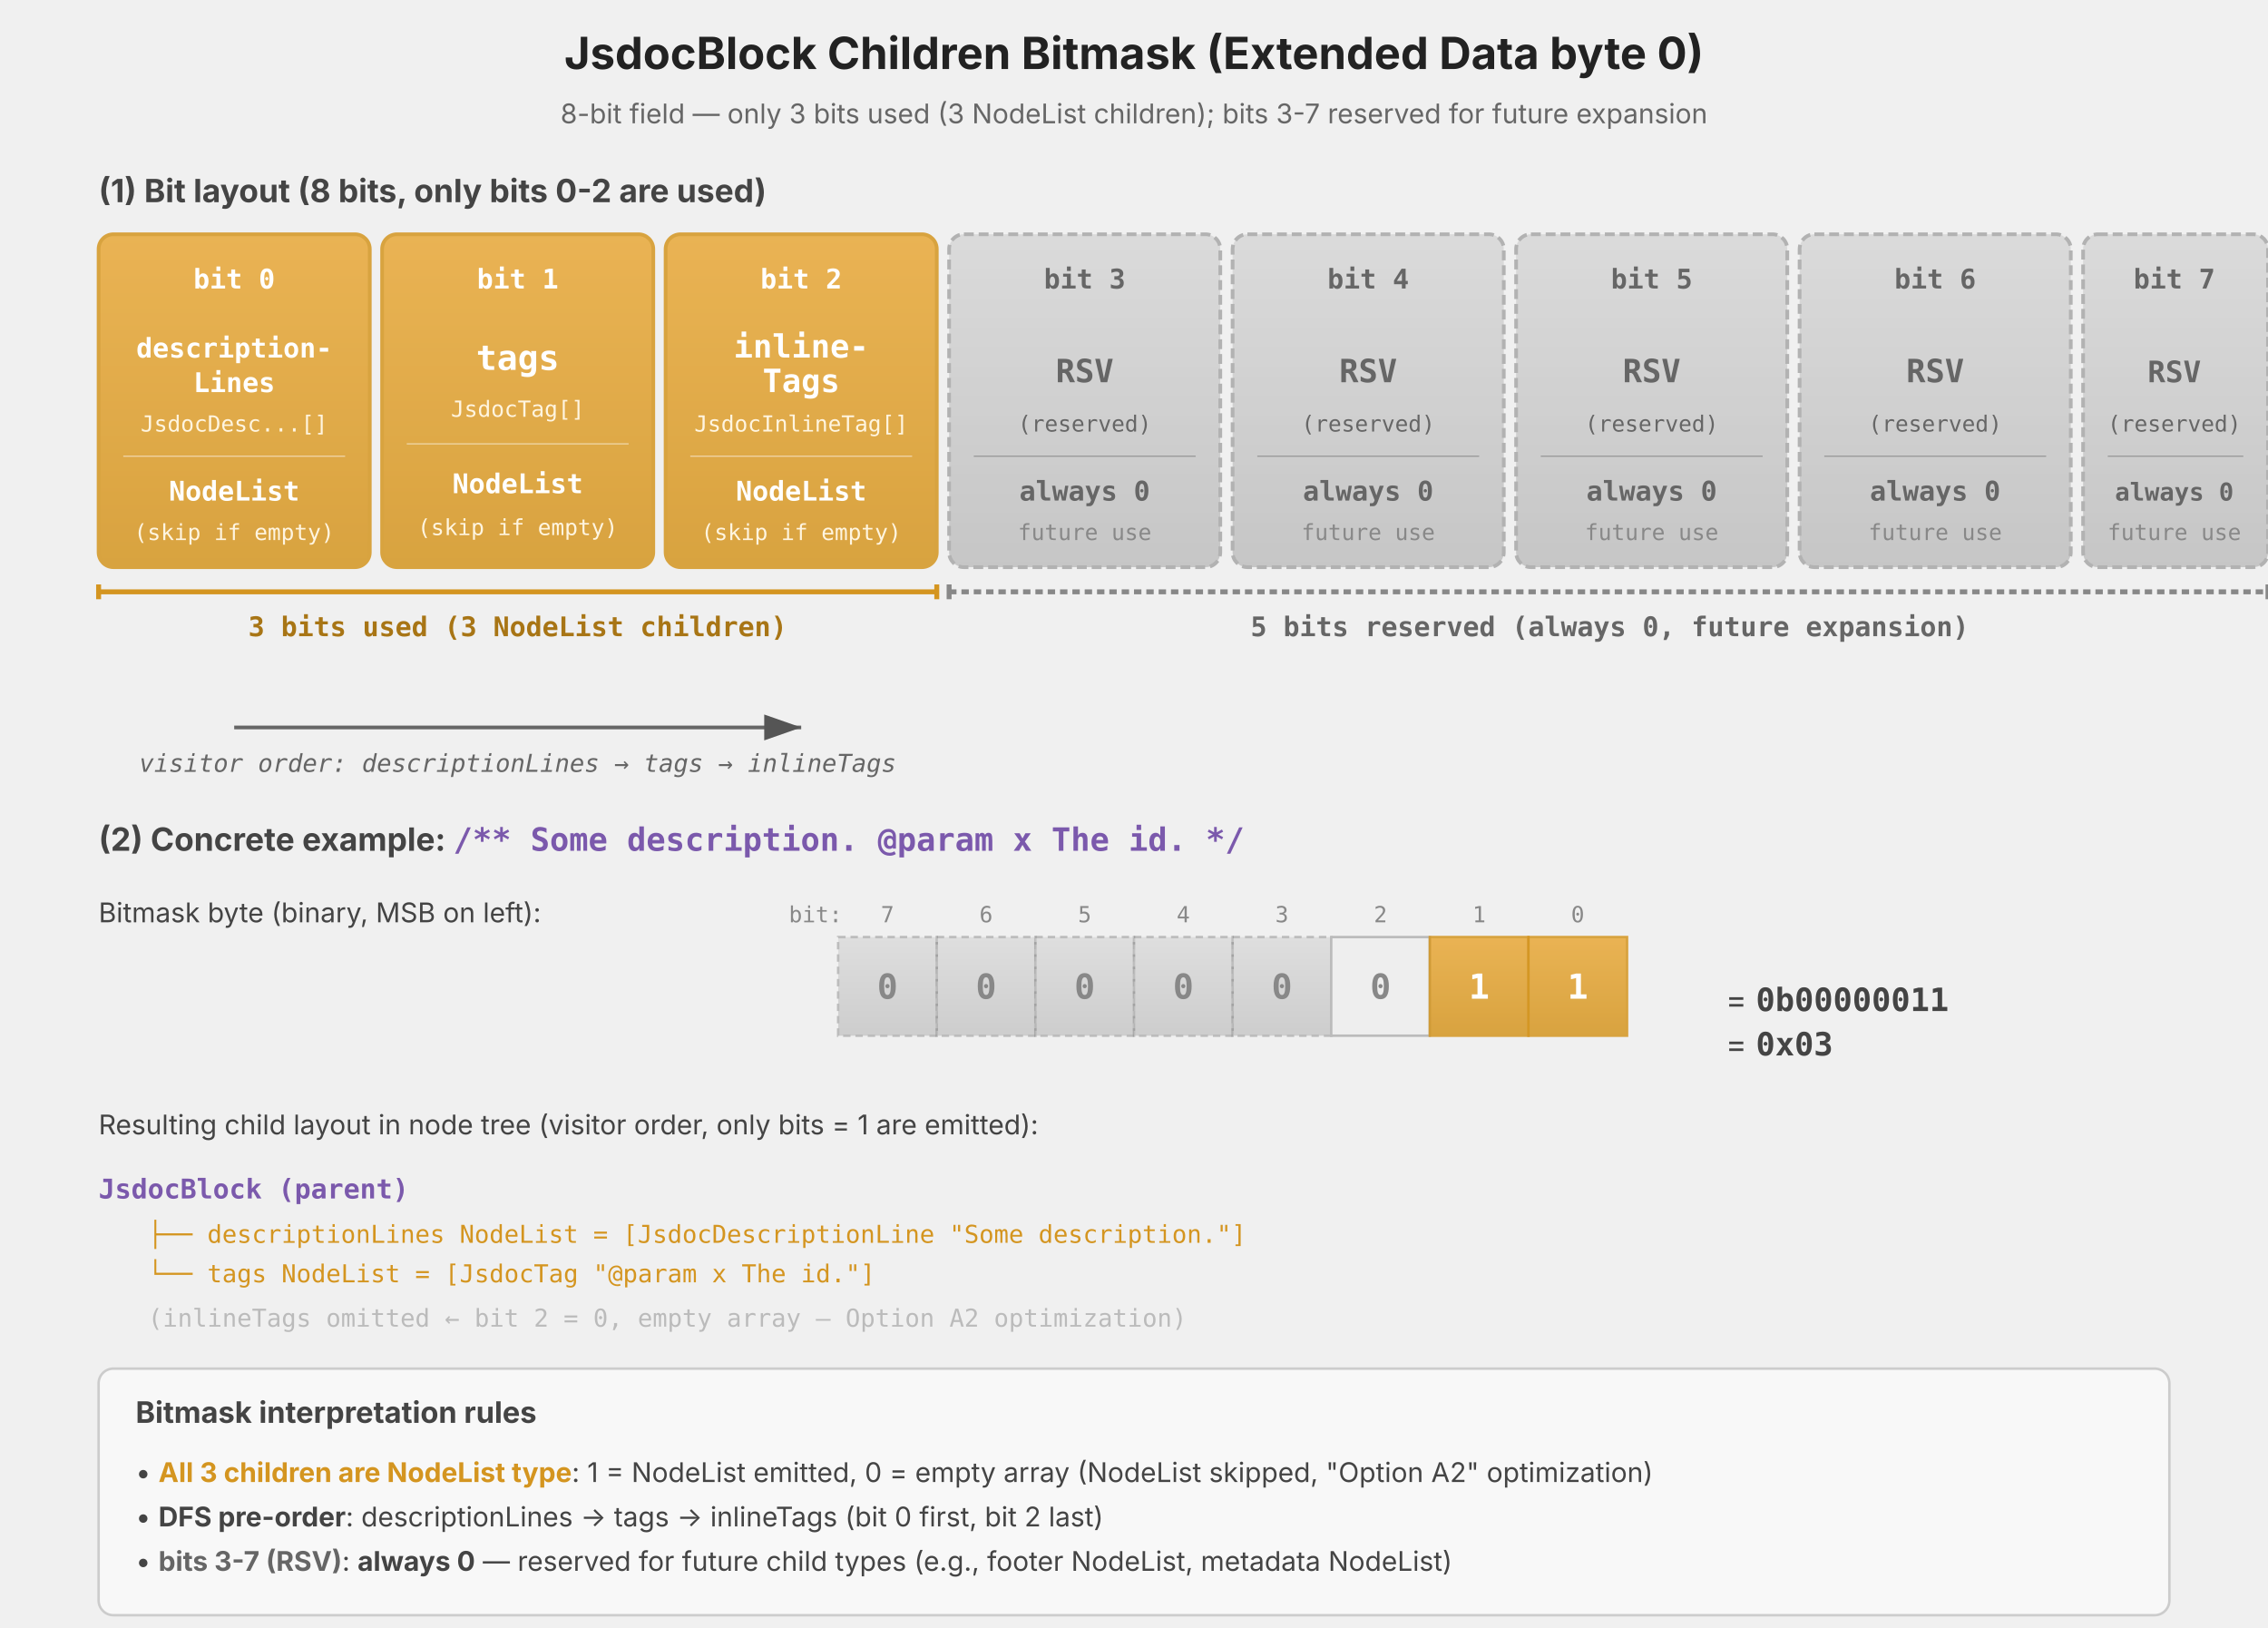
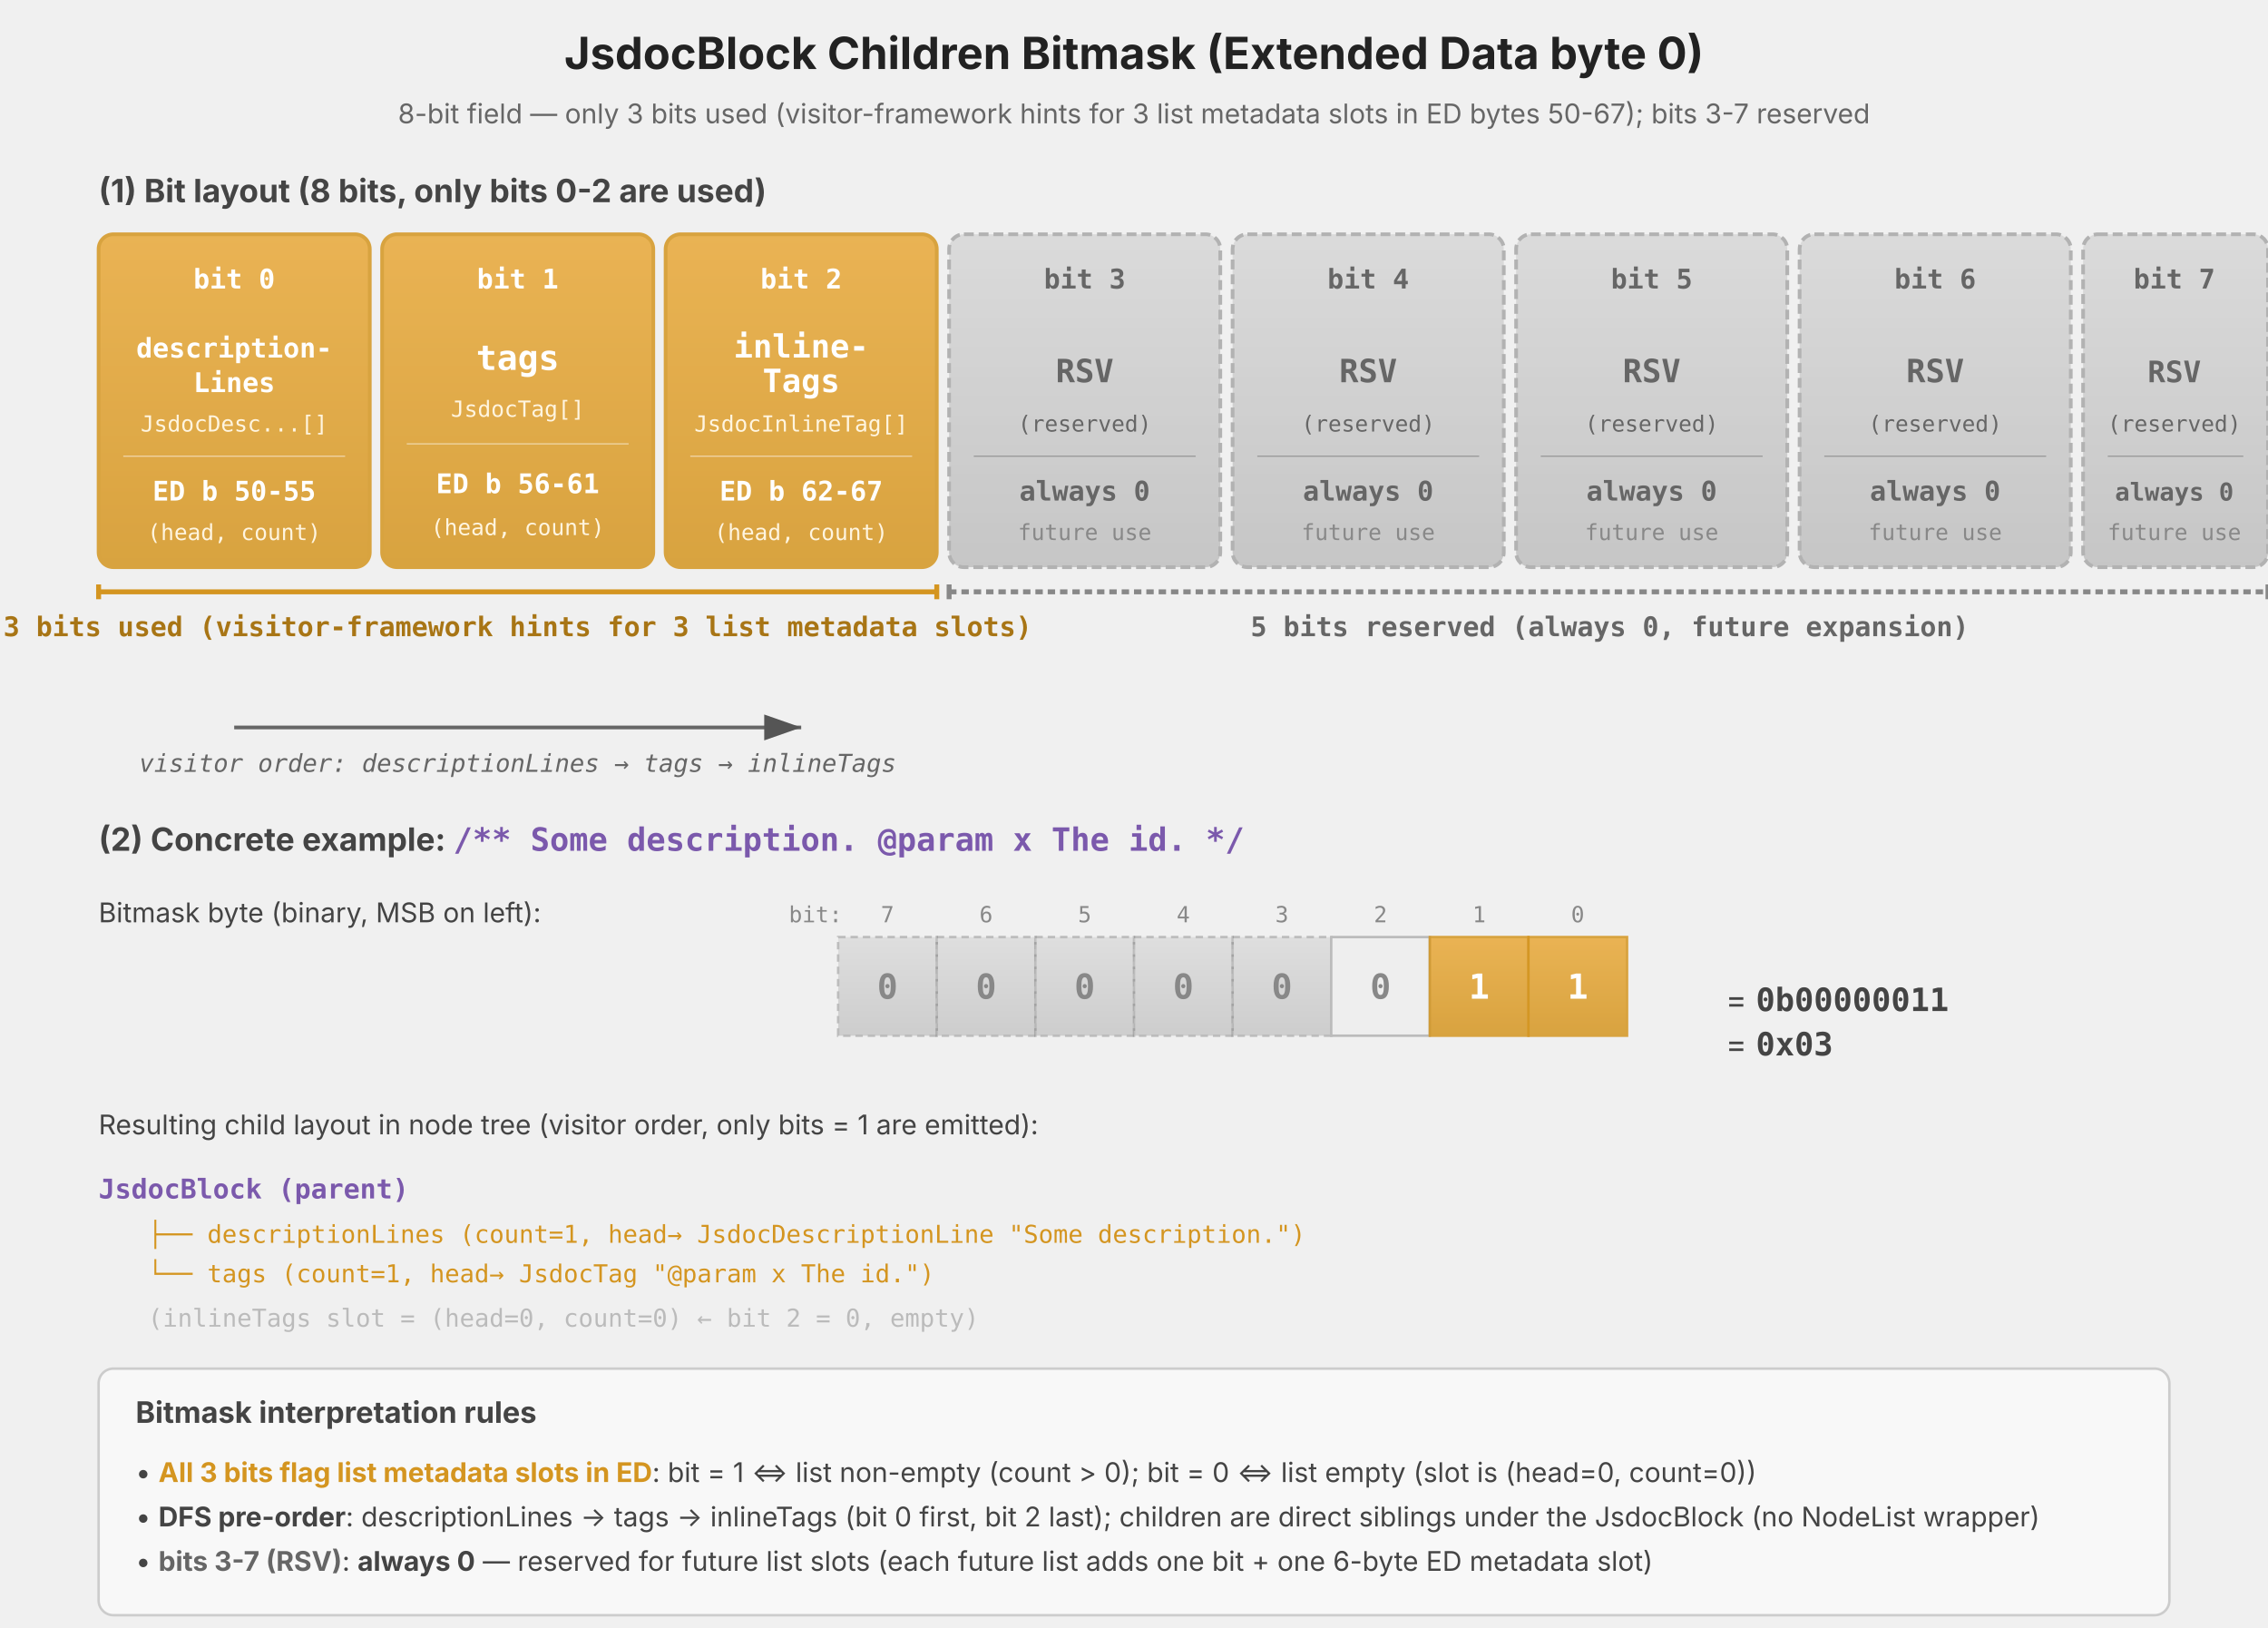
<svg xmlns="http://www.w3.org/2000/svg" viewBox="0 0 920 660" font-family="monospace" font-size="13">
  <defs>
    <linearGradient id="gNL" x1="0" y1="0" x2="0" y2="1">
      <stop offset="0%" stop-color="#e8a838" />
      <stop offset="100%" stop-color="#d49520" />
    </linearGradient>
    <linearGradient id="gReserved" x1="0" y1="0" x2="0" y2="1">
      <stop offset="0%" stop-color="#cccccc" />
      <stop offset="100%" stop-color="#aaaaaa" />
    </linearGradient>
    <marker id="ar" viewBox="0 0 10 7" refX="10" refY="3.5" markerWidth="10" markerHeight="7" orient="auto">
      <path d="M0,0 L10,3.5 L0,7 Z" fill="#555" />
    </marker>
  </defs>
  <text x="460" y="28" text-anchor="middle" font-size="18" font-weight="bold" fill="#222" font-family="-apple-system, system-ui, sans-serif">JsdocBlock Children Bitmask (Extended Data byte 0)</text>
-   <text x="460" y="50" text-anchor="middle" font-size="11" fill="#666" font-family="-apple-system, system-ui, sans-serif">8-bit field — only 3 bits used (3 NodeList children); bits 3-7 reserved for future expansion</text>
+   <text x="460" y="50" text-anchor="middle" font-size="11" fill="#666" font-family="-apple-system, system-ui, sans-serif">8-bit field — only 3 bits used (visitor-framework hints for 3 list metadata slots in ED bytes 50-67); bits 3-7 reserved</text>
  <text x="40" y="82" font-size="13" font-weight="bold" fill="#444" font-family="-apple-system, system-ui, sans-serif">(1) Bit layout (8 bits, only bits 0-2 are used)</text>
  <g transform="translate(40, 95)">
    <rect width="110" height="135" rx="6" fill="url(#gNL)" opacity="0.85" stroke="#d49520" stroke-width="1.5" />
    <text x="55" y="22" text-anchor="middle" font-size="11" fill="#fff" font-weight="bold">bit 0</text>
    <text x="55" y="50" text-anchor="middle" font-size="11" fill="#fff" font-weight="bold">description-</text>
    <text x="55" y="64" text-anchor="middle" font-size="11" fill="#fff" font-weight="bold">Lines</text>
    <text x="55" y="80" text-anchor="middle" font-size="9" fill="#fff5e0">JsdocDesc...[]</text>
    <line x1="10" y1="90" x2="100" y2="90" stroke="#fff" stroke-width="0.5" opacity="0.5" />
-     <text x="55" y="108" text-anchor="middle" font-size="11" fill="#fff" font-weight="bold">NodeList</text>
-     <text x="55" y="124" text-anchor="middle" font-size="9" fill="#fff5e0">(skip if empty)</text>
+     <text x="55" y="108" text-anchor="middle" font-size="11" fill="#fff" font-weight="bold">ED b 50-55</text>
+     <text x="55" y="124" text-anchor="middle" font-size="9" fill="#fff5e0">(head, count)</text>
    <rect x="115" width="110" height="135" rx="6" fill="url(#gNL)" opacity="0.85" stroke="#d49520" stroke-width="1.5" />
    <text x="170" y="22" text-anchor="middle" font-size="11" fill="#fff" font-weight="bold">bit 1</text>
    <text x="170" y="55" text-anchor="middle" font-size="14" fill="#fff" font-weight="bold">tags</text>
    <text x="170" y="74" text-anchor="middle" font-size="9" fill="#fff5e0">JsdocTag[]</text>
    <line x1="125" y1="85" x2="215" y2="85" stroke="#fff" stroke-width="0.5" opacity="0.5" />
-     <text x="170" y="105" text-anchor="middle" font-size="11" fill="#fff" font-weight="bold">NodeList</text>
-     <text x="170" y="122" text-anchor="middle" font-size="9" fill="#fff5e0">(skip if empty)</text>
+     <text x="170" y="105" text-anchor="middle" font-size="11" fill="#fff" font-weight="bold">ED b 56-61</text>
+     <text x="170" y="122" text-anchor="middle" font-size="9" fill="#fff5e0">(head, count)</text>
    <rect x="230" width="110" height="135" rx="6" fill="url(#gNL)" opacity="0.85" stroke="#d49520" stroke-width="1.5" />
    <text x="285" y="22" text-anchor="middle" font-size="11" fill="#fff" font-weight="bold">bit 2</text>
    <text x="285" y="50" text-anchor="middle" font-size="13" fill="#fff" font-weight="bold">inline-</text>
    <text x="285" y="64" text-anchor="middle" font-size="13" fill="#fff" font-weight="bold">Tags</text>
    <text x="285" y="80" text-anchor="middle" font-size="9" fill="#fff5e0">JsdocInlineTag[]</text>
    <line x1="240" y1="90" x2="330" y2="90" stroke="#fff" stroke-width="0.5" opacity="0.5" />
-     <text x="285" y="108" text-anchor="middle" font-size="11" fill="#fff" font-weight="bold">NodeList</text>
-     <text x="285" y="124" text-anchor="middle" font-size="9" fill="#fff5e0">(skip if empty)</text>
+     <text x="285" y="108" text-anchor="middle" font-size="11" fill="#fff" font-weight="bold">ED b 62-67</text>
+     <text x="285" y="124" text-anchor="middle" font-size="9" fill="#fff5e0">(head, count)</text>
    <rect x="345" width="110" height="135" rx="6" fill="url(#gReserved)" opacity="0.6" stroke="#888" stroke-width="1.5" stroke-dasharray="4,2" />
    <text x="400" y="22" text-anchor="middle" font-size="11" fill="#666" font-weight="bold">bit 3</text>
    <text x="400" y="60" text-anchor="middle" font-size="13" fill="#666" font-weight="bold">RSV</text>
    <text x="400" y="80" text-anchor="middle" font-size="9" fill="#666">(reserved)</text>
    <line x1="355" y1="90" x2="445" y2="90" stroke="#666" stroke-width="0.5" opacity="0.5" />
    <text x="400" y="108" text-anchor="middle" font-size="11" fill="#666" font-weight="bold">always 0</text>
    <text x="400" y="124" text-anchor="middle" font-size="9" fill="#888">future use</text>
    <rect x="460" width="110" height="135" rx="6" fill="url(#gReserved)" opacity="0.6" stroke="#888" stroke-width="1.5" stroke-dasharray="4,2" />
    <text x="515" y="22" text-anchor="middle" font-size="11" fill="#666" font-weight="bold">bit 4</text>
    <text x="515" y="60" text-anchor="middle" font-size="13" fill="#666" font-weight="bold">RSV</text>
    <text x="515" y="80" text-anchor="middle" font-size="9" fill="#666">(reserved)</text>
    <line x1="470" y1="90" x2="560" y2="90" stroke="#666" stroke-width="0.5" opacity="0.5" />
    <text x="515" y="108" text-anchor="middle" font-size="11" fill="#666" font-weight="bold">always 0</text>
    <text x="515" y="124" text-anchor="middle" font-size="9" fill="#888">future use</text>
    <rect x="575" width="110" height="135" rx="6" fill="url(#gReserved)" opacity="0.6" stroke="#888" stroke-width="1.5" stroke-dasharray="4,2" />
    <text x="630" y="22" text-anchor="middle" font-size="11" fill="#666" font-weight="bold">bit 5</text>
    <text x="630" y="60" text-anchor="middle" font-size="13" fill="#666" font-weight="bold">RSV</text>
    <text x="630" y="80" text-anchor="middle" font-size="9" fill="#666">(reserved)</text>
    <line x1="585" y1="90" x2="675" y2="90" stroke="#666" stroke-width="0.5" opacity="0.5" />
    <text x="630" y="108" text-anchor="middle" font-size="11" fill="#666" font-weight="bold">always 0</text>
    <text x="630" y="124" text-anchor="middle" font-size="9" fill="#888">future use</text>
    <rect x="690" width="110" height="135" rx="6" fill="url(#gReserved)" opacity="0.6" stroke="#888" stroke-width="1.5" stroke-dasharray="4,2" />
    <text x="745" y="22" text-anchor="middle" font-size="11" fill="#666" font-weight="bold">bit 6</text>
    <text x="745" y="60" text-anchor="middle" font-size="13" fill="#666" font-weight="bold">RSV</text>
    <text x="745" y="80" text-anchor="middle" font-size="9" fill="#666">(reserved)</text>
    <line x1="700" y1="90" x2="790" y2="90" stroke="#666" stroke-width="0.5" opacity="0.5" />
    <text x="745" y="108" text-anchor="middle" font-size="11" fill="#666" font-weight="bold">always 0</text>
    <text x="745" y="124" text-anchor="middle" font-size="9" fill="#888">future use</text>
    <rect x="805" width="75" height="135" rx="6" fill="url(#gReserved)" opacity="0.6" stroke="#888" stroke-width="1.5" stroke-dasharray="4,2" />
    <text x="842" y="22" text-anchor="middle" font-size="11" fill="#666" font-weight="bold">bit 7</text>
    <text x="842" y="60" text-anchor="middle" font-size="12" fill="#666" font-weight="bold">RSV</text>
    <text x="842" y="80" text-anchor="middle" font-size="9" fill="#666">(reserved)</text>
    <line x1="815" y1="90" x2="870" y2="90" stroke="#666" stroke-width="0.5" opacity="0.5" />
    <text x="842" y="108" text-anchor="middle" font-size="10" fill="#666" font-weight="bold">always 0</text>
    <text x="842" y="124" text-anchor="middle" font-size="9" fill="#888">future use</text>
  </g>
  <g transform="translate(40, 240)">
    <line x1="0" y1="0" x2="340" y2="0" stroke="#d49520" stroke-width="2" />
    <line x1="0" y1="-3" x2="0" y2="3" stroke="#d49520" stroke-width="2" />
    <line x1="340" y1="-3" x2="340" y2="3" stroke="#d49520" stroke-width="2" />
-     <text x="170" y="18" text-anchor="middle" fill="#a87515" font-size="11" font-weight="bold">3 bits used (3 NodeList children)</text>
+     <text x="170" y="18" text-anchor="middle" fill="#a87515" font-size="11" font-weight="bold">3 bits used (visitor-framework hints for 3 list metadata slots)</text>
    <line x1="345" y1="0" x2="880" y2="0" stroke="#888" stroke-width="2" stroke-dasharray="3,2" />
    <line x1="345" y1="-3" x2="345" y2="3" stroke="#888" stroke-width="2" />
    <line x1="880" y1="-3" x2="880" y2="3" stroke="#888" stroke-width="2" />
    <text x="613" y="18" text-anchor="middle" fill="#666" font-size="11" font-weight="bold">5 bits reserved (always 0, future expansion)</text>
  </g>
  <g transform="translate(40, 285)">
    <line x1="55" y1="10" x2="285" y2="10" stroke="#666" stroke-width="1.5" marker-end="url(#ar)" />
    <text x="170" y="28" text-anchor="middle" fill="#666" font-size="10" font-style="italic">visitor order: descriptionLines → tags → inlineTags</text>
  </g>
  <text x="40" y="345" font-size="13" font-weight="bold" fill="#444" font-family="-apple-system, system-ui, sans-serif">(2) Concrete example: <tspan font-family="monospace" fill="#7b59ac">/** Some description. @param x The id. */</tspan>
  </text>
  <g transform="translate(40, 360)">
    <text x="0" y="14" font-size="11" fill="#444" font-family="-apple-system, system-ui, sans-serif">Bitmask byte (binary, MSB on left):</text>
    <g transform="translate(280, 0)">
      <text x="0" y="14" font-size="9" fill="#888">bit:</text>
      <text x="40" y="14" text-anchor="middle" font-size="9" fill="#888">7</text>
      <text x="80" y="14" text-anchor="middle" font-size="9" fill="#888">6</text>
      <text x="120" y="14" text-anchor="middle" font-size="9" fill="#888">5</text>
      <text x="160" y="14" text-anchor="middle" font-size="9" fill="#888">4</text>
      <text x="200" y="14" text-anchor="middle" font-size="9" fill="#888">3</text>
      <text x="240" y="14" text-anchor="middle" font-size="9" fill="#888">2</text>
      <text x="280" y="14" text-anchor="middle" font-size="9" fill="#888">1</text>
      <text x="320" y="14" text-anchor="middle" font-size="9" fill="#888">0</text>
      <rect x="20" y="20" width="40" height="40" fill="url(#gReserved)" opacity="0.5" stroke="#888" stroke-dasharray="3,2" />
      <text x="40" y="45" text-anchor="middle" font-size="14" fill="#888" font-weight="bold">0</text>
      <rect x="60" y="20" width="40" height="40" fill="url(#gReserved)" opacity="0.5" stroke="#888" stroke-dasharray="3,2" />
      <text x="80" y="45" text-anchor="middle" font-size="14" fill="#888" font-weight="bold">0</text>
      <rect x="100" y="20" width="40" height="40" fill="url(#gReserved)" opacity="0.5" stroke="#888" stroke-dasharray="3,2" />
      <text x="120" y="45" text-anchor="middle" font-size="14" fill="#888" font-weight="bold">0</text>
      <rect x="140" y="20" width="40" height="40" fill="url(#gReserved)" opacity="0.5" stroke="#888" stroke-dasharray="3,2" />
      <text x="160" y="45" text-anchor="middle" font-size="14" fill="#888" font-weight="bold">0</text>
      <rect x="180" y="20" width="40" height="40" fill="url(#gReserved)" opacity="0.5" stroke="#888" stroke-dasharray="3,2" />
      <text x="200" y="45" text-anchor="middle" font-size="14" fill="#888" font-weight="bold">0</text>
      <rect x="220" y="20" width="40" height="40" fill="#eee" stroke="#bbb" />
      <text x="240" y="45" text-anchor="middle" font-size="14" fill="#888" font-weight="bold">0</text>
      <rect x="260" y="20" width="40" height="40" fill="url(#gNL)" opacity="0.85" stroke="#d49520" />
      <text x="280" y="45" text-anchor="middle" font-size="14" fill="#fff" font-weight="bold">1</text>
      <rect x="300" y="20" width="40" height="40" fill="url(#gNL)" opacity="0.85" stroke="#d49520" />
      <text x="320" y="45" text-anchor="middle" font-size="14" fill="#fff" font-weight="bold">1</text>
    </g>
    <text x="660" y="50" font-size="13" fill="#444" font-family="-apple-system, system-ui, sans-serif">= <tspan font-family="monospace" font-weight="bold">0b00000011</tspan>
    </text>
    <text x="660" y="68" font-size="13" fill="#444" font-family="-apple-system, system-ui, sans-serif">= <tspan font-family="monospace" font-weight="bold">0x03</tspan>
    </text>
  </g>
  <g transform="translate(40, 446)">
    <text x="0" y="14" font-size="11" fill="#444" font-family="-apple-system, system-ui, sans-serif">Resulting child layout in node tree (visitor order, only bits = 1 are emitted):</text>
    <text x="0" y="40" font-size="11" fill="#7b59ac" font-family="monospace" font-weight="bold">JsdocBlock (parent)</text>
-     <text x="20" y="58" font-size="10" font-family="monospace" fill="#d49520">├── descriptionLines NodeList = [JsdocDescriptionLine "Some description."]</text>
-     <text x="20" y="74" font-size="10" font-family="monospace" fill="#d49520">└── tags NodeList = [JsdocTag "@param x The id."]</text>
-     <text x="20" y="92" font-size="10" font-family="monospace" fill="#bbb">    (inlineTags omitted ← bit 2 = 0, empty array — Option A2 optimization)</text>
+     <text x="20" y="58" font-size="10" font-family="monospace" fill="#d49520">├── descriptionLines (count=1, head→ JsdocDescriptionLine "Some description.")</text>
+     <text x="20" y="74" font-size="10" font-family="monospace" fill="#d49520">└── tags             (count=1, head→ JsdocTag "@param x The id.")</text>
+     <text x="20" y="92" font-size="10" font-family="monospace" fill="#bbb">    (inlineTags slot = (head=0, count=0) ← bit 2 = 0, empty)</text>
  </g>
  <g transform="translate(40, 555)">
    <rect width="840" height="100" rx="6" fill="#f8f8f8" stroke="#ccc" stroke-width="1" />
    <text x="15" y="22" font-size="12" font-weight="bold" fill="#444" font-family="-apple-system, system-ui, sans-serif">Bitmask interpretation rules</text>
-     <text x="15" y="46" font-size="11" fill="#444" font-family="-apple-system, system-ui, sans-serif">• <tspan fill="#d49520" font-weight="bold">All 3 children are NodeList type</tspan>: 1 = NodeList emitted, 0 = empty array (NodeList skipped, "Option A2" optimization)</text>
-     <text x="15" y="64" font-size="11" fill="#444" font-family="-apple-system, system-ui, sans-serif">• <tspan font-weight="bold">DFS pre-order</tspan>: descriptionLines → tags → inlineTags (bit 0 first, bit 2 last)</text>
-     <text x="15" y="82" font-size="11" fill="#444" font-family="-apple-system, system-ui, sans-serif">• <tspan fill="#666" font-weight="bold">bits 3-7 (RSV)</tspan>: <tspan font-weight="bold">always 0</tspan> — reserved for future child types (e.g., footer NodeList, metadata NodeList)</text>
+     <text x="15" y="46" font-size="11" fill="#444" font-family="-apple-system, system-ui, sans-serif">• <tspan fill="#d49520" font-weight="bold">All 3 bits flag list metadata slots in ED</tspan>: bit = 1 ⇔ list non-empty (count &gt; 0); bit = 0 ⇔ list empty (slot is (head=0, count=0))</text>
+     <text x="15" y="64" font-size="11" fill="#444" font-family="-apple-system, system-ui, sans-serif">• <tspan font-weight="bold">DFS pre-order</tspan>: descriptionLines → tags → inlineTags (bit 0 first, bit 2 last); children are direct siblings under the JsdocBlock (no NodeList wrapper)</text>
+     <text x="15" y="82" font-size="11" fill="#444" font-family="-apple-system, system-ui, sans-serif">• <tspan fill="#666" font-weight="bold">bits 3-7 (RSV)</tspan>: <tspan font-weight="bold">always 0</tspan> — reserved for future list slots (each future list adds one bit + one 6-byte ED metadata slot)</text>
  </g>
</svg>
